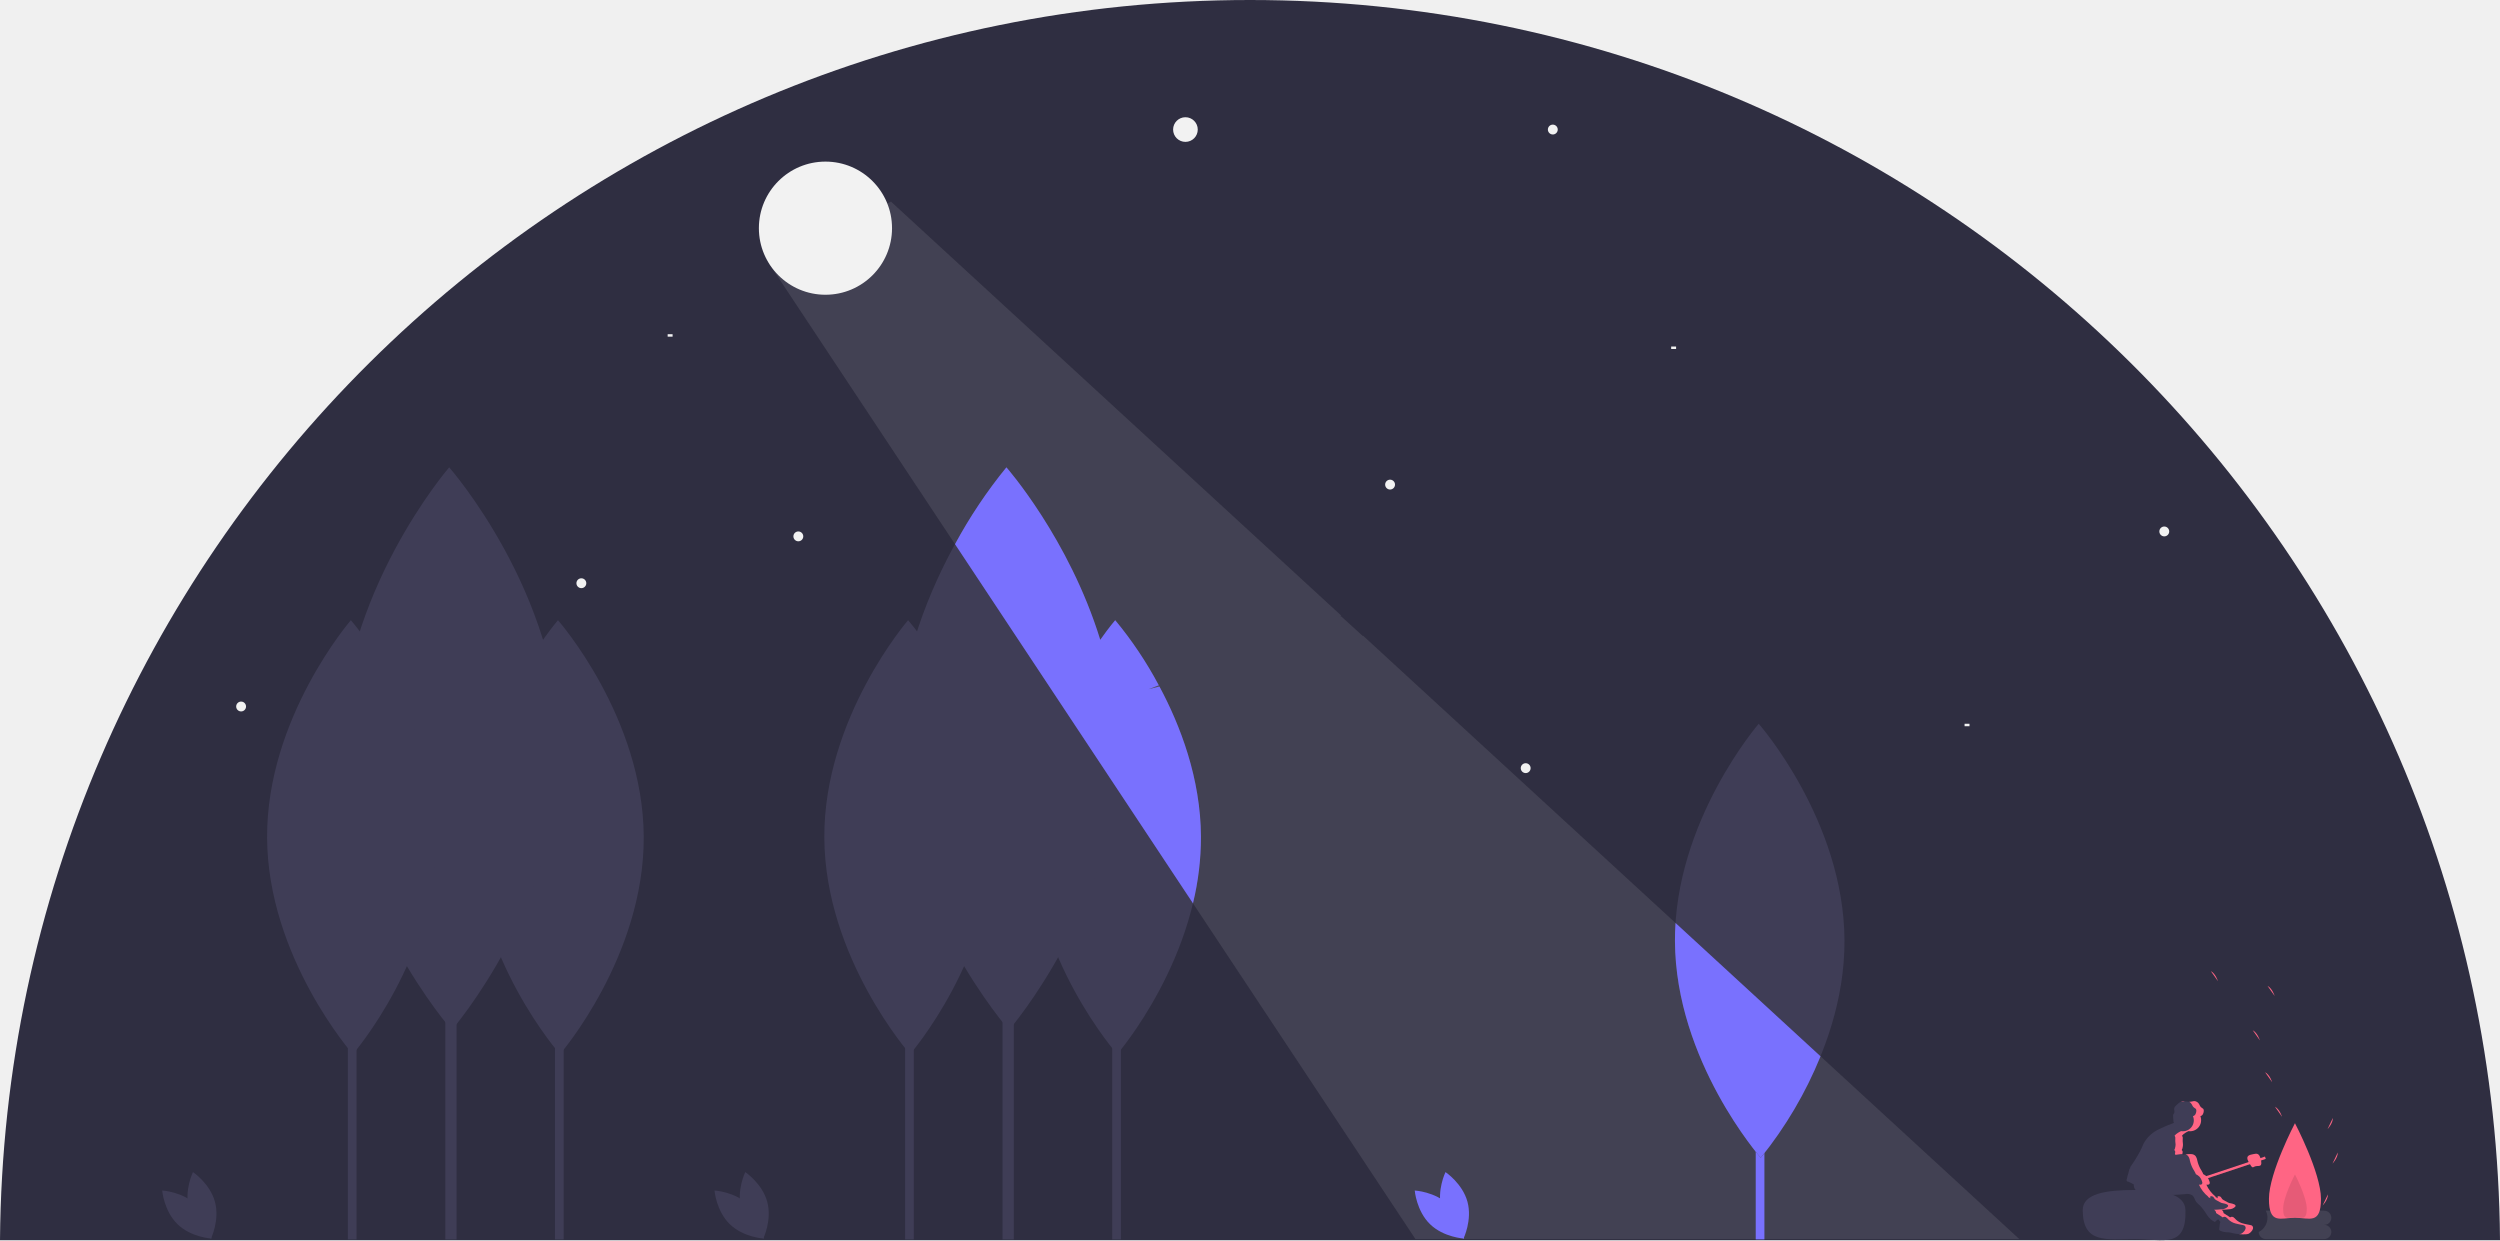
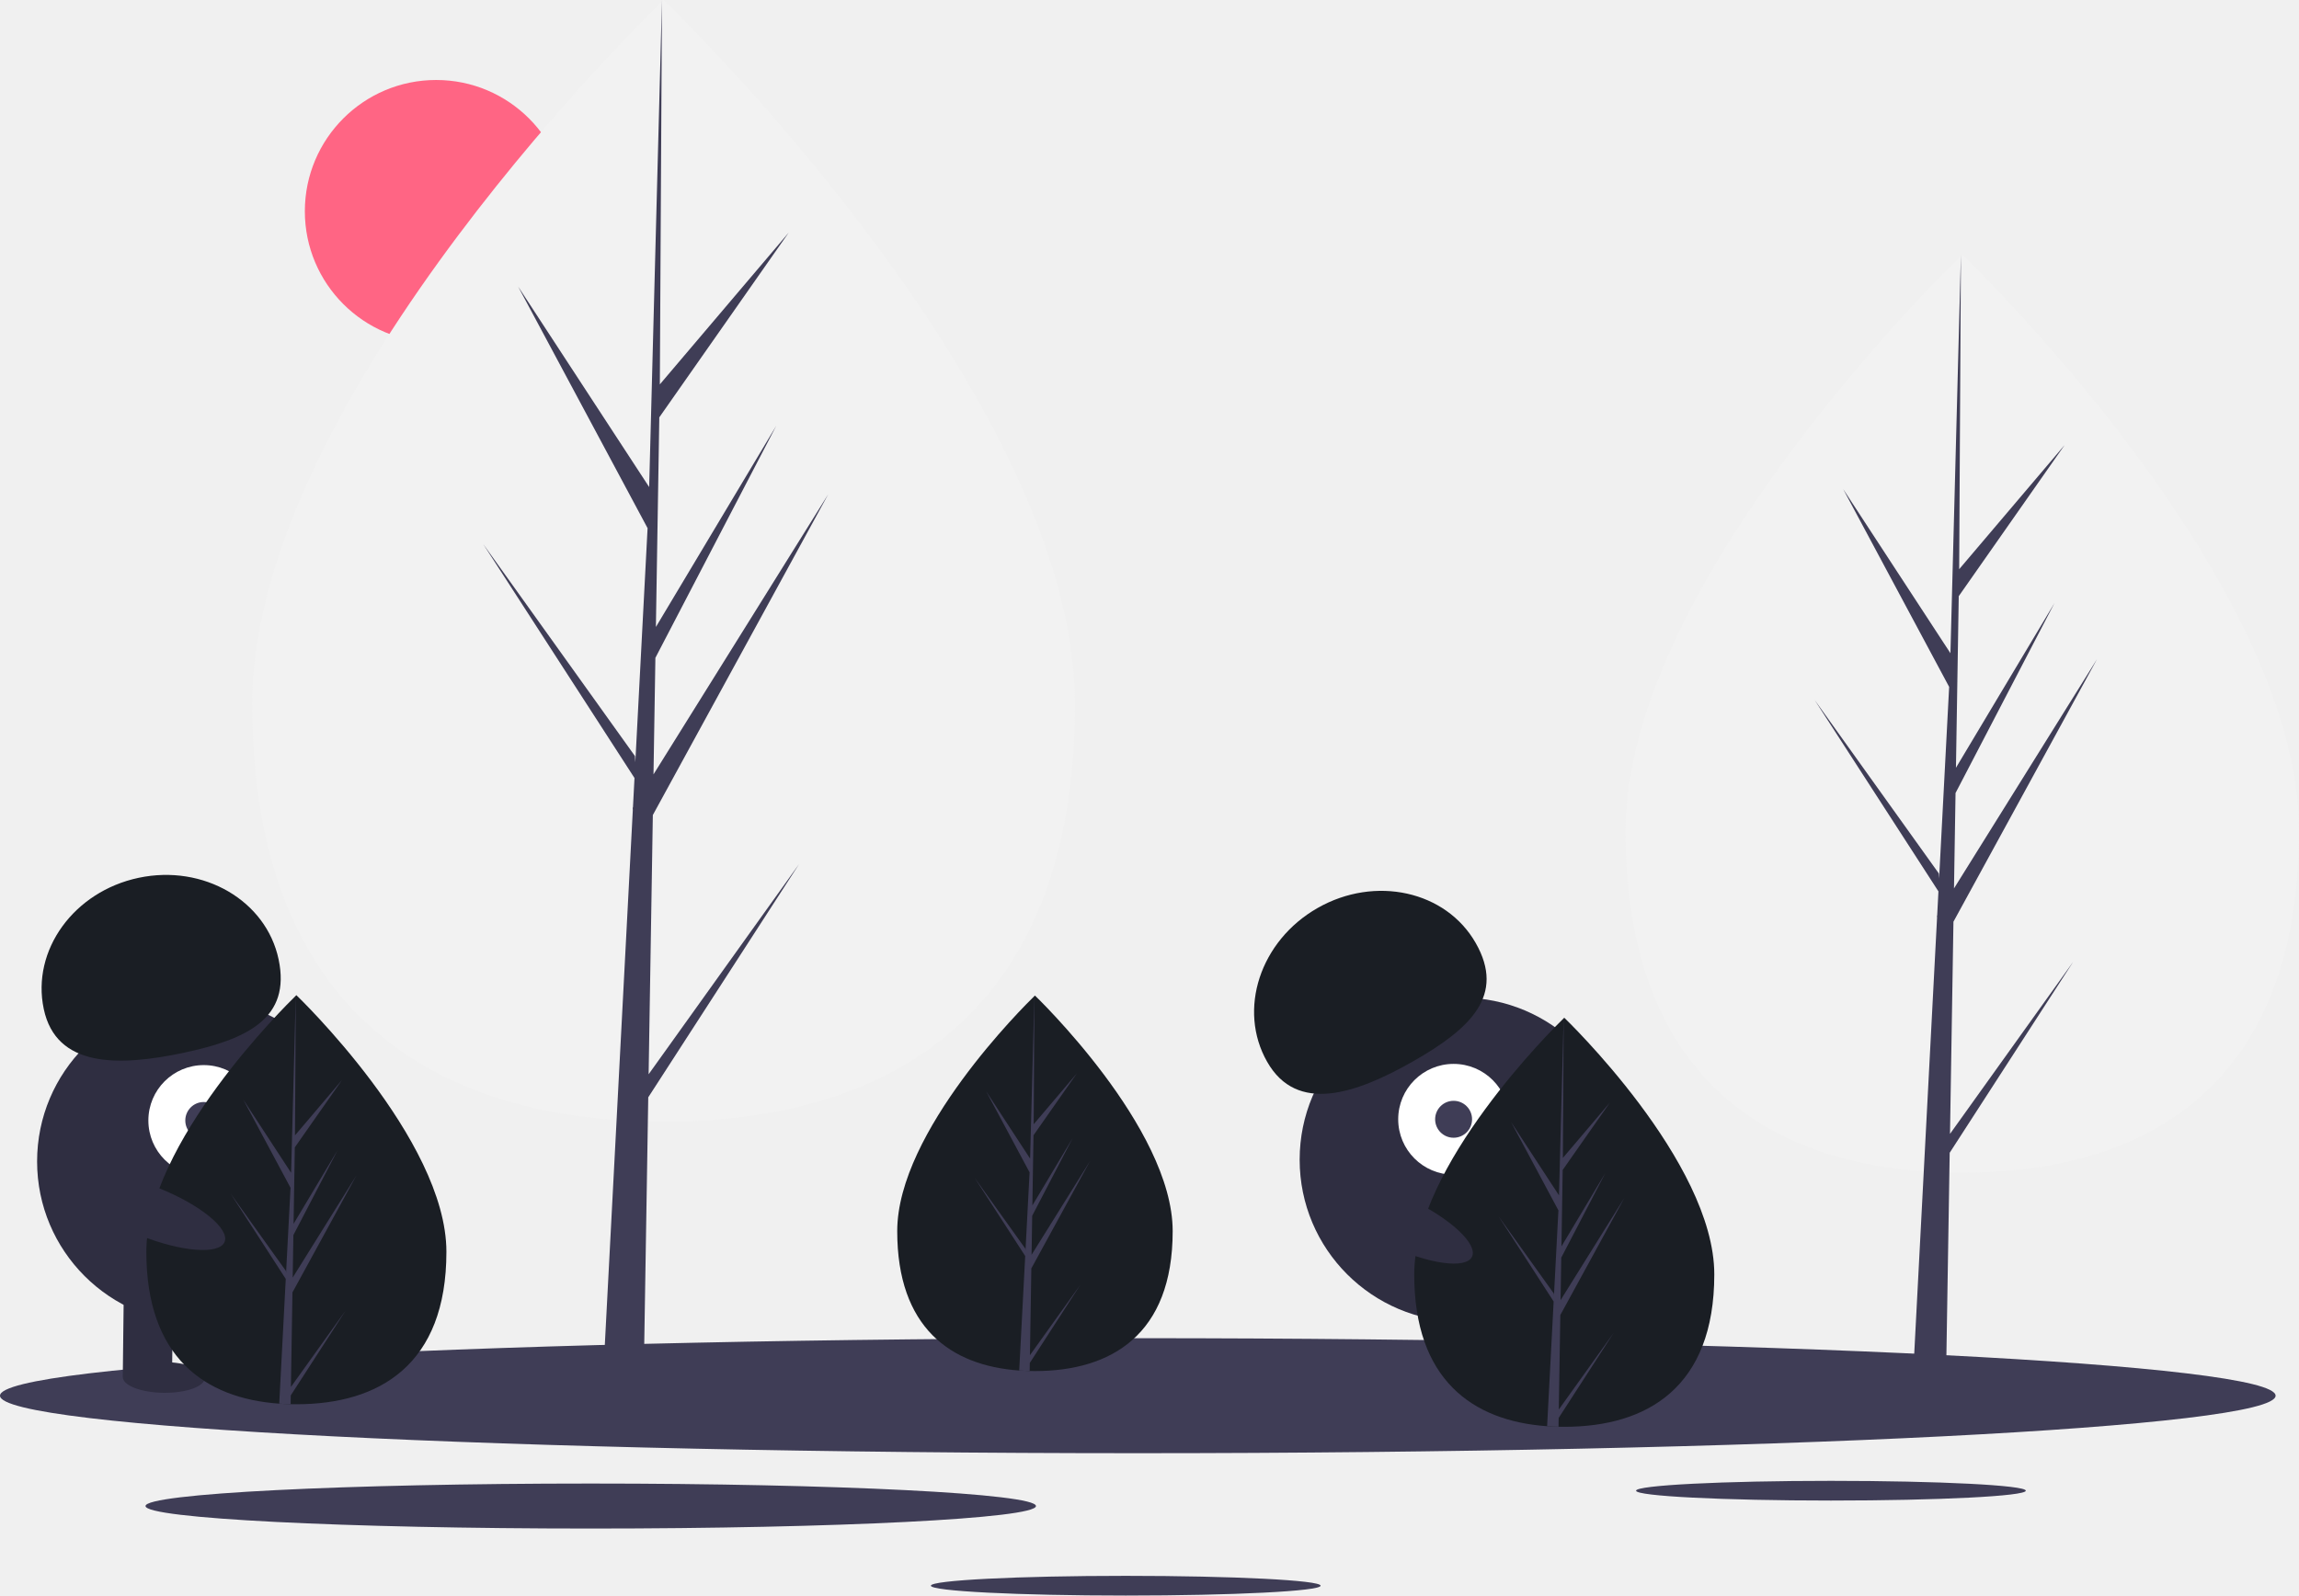
- <svg xmlns="http://www.w3.org/2000/svg" data-name="Layer 1" width="1013.949" height="503" viewBox="0 0 1013.949 503">
-   <path d="M600,198.5c-278.673,0-504.824,224.834-506.975,503H1106.975C1104.824,423.334,878.673,198.5,600,198.5Z" transform="translate(-93.02536 -198.5)" fill="#2f2e41" />
-   <circle cx="480.788" cy="52.544" r="5" fill="#f2f2f2" />
-   <circle cx="323.788" cy="217.544" r="2" fill="#f2f2f2" />
-   <circle cx="618.788" cy="311.544" r="2" fill="#f2f2f2" />
-   <circle cx="97.788" cy="286.544" r="2" fill="#f2f2f2" />
-   <circle cx="877.788" cy="215.544" r="2" fill="#f2f2f2" />
-   <circle cx="235.788" cy="236.544" r="2" fill="#f2f2f2" />
-   <circle cx="563.788" cy="196.544" r="2" fill="#f2f2f2" />
-   <circle cx="629.788" cy="52.544" r="2" fill="#f2f2f2" />
-   <rect x="211.788" y="288.544" width="2" height="1" fill="#f2f2f2" />
-   <rect x="270.788" y="135.544" width="2" height="1" fill="#f2f2f2" />
-   <rect x="414.788" y="249.544" width="2" height="1" fill="#f2f2f2" />
-   <rect x="796.788" y="293.544" width="2" height="1" fill="#f2f2f2" />
-   <rect x="677.788" y="140.544" width="2" height="1" fill="#f2f2f2" />
-   <rect x="225.089" y="363.68" width="3.519" height="139.003" fill="#3f3d56" />
-   <path d="M354.111,537.894c.224,48.606-33.973,88.167-33.973,88.167s-34.56-39.244-34.784-87.85S319.327,450.044,319.327,450.044,353.887,489.288,354.111,537.894Z" transform="translate(-93.02536 -198.5)" fill="#3f3d56" />
-   <rect x="180.61" y="322.472" width="4.562" height="180.211" fill="#3f3d56" />
-   <path d="M320.302,501.938c.29,63.015-44.044,114.305-44.044,114.305s-44.806-50.879-45.096-113.894S275.206,388.044,275.206,388.044,320.012,438.923,320.302,501.938Z" transform="translate(-93.02536 -198.5)" fill="#3f3d56" />
-   <rect x="712.089" y="363.68" width="3.519" height="139.003" fill="#6c63ff" />
-   <path d="M841.111,579.894c.224,48.606-33.973,88.167-33.973,88.167s-34.56-39.244-34.784-87.85S806.327,492.044,806.327,492.044,840.887,531.288,841.111,579.894Z" transform="translate(-93.02536 -198.5)" fill="#3f3d56" />
-   <rect x="141.089" y="363.68" width="3.519" height="139.003" fill="#3f3d56" />
-   <path d="M270.111,537.894c.224,48.606-33.973,88.167-33.973,88.167s-34.56-39.244-34.784-87.85S235.327,450.044,235.327,450.044,269.887,489.288,270.111,537.894Z" transform="translate(-93.02536 -198.5)" fill="#3f3d56" />
-   <rect x="451.089" y="363.68" width="3.519" height="139.003" fill="#3f3d56" />
-   <path d="M580.111,537.894c.224,48.606-33.973,88.167-33.973,88.167s-34.56-39.244-34.784-87.85S545.327,450.044,545.327,450.044,579.887,489.288,580.111,537.894Z" transform="translate(-93.02536 -198.5)" fill="#3f3d56" />
-   <rect x="406.61" y="322.472" width="4.562" height="180.211" fill="#3f3d56" />
-   <path d="M546.302,501.938c.29,63.015-44.044,114.305-44.044,114.305s-44.806-50.879-45.096-113.894S501.206,388.044,501.206,388.044,546.012,438.923,546.302,501.938Z" transform="translate(-93.02536 -198.5)" fill="#3f3d56" />
-   <rect x="367.089" y="363.68" width="3.519" height="139.003" fill="#3f3d56" />
-   <path d="M496.111,537.894c.224,48.606-33.973,88.167-33.973,88.167s-34.56-39.244-34.784-87.85S461.327,450.044,461.327,450.044,495.887,489.288,496.111,537.894Z" transform="translate(-93.02536 -198.5)" fill="#3f3d56" />
-   <path d="M831.387,626.913l-58.804-54.069c-.159,2.43-.241,4.886-.23,7.367.224,48.606,34.784,87.85,34.784,87.85A162.815,162.815,0,0,0,831.387,626.913Z" transform="translate(-93.02536 -198.5)" fill="#6c63ff" />
-   <path d="M393.669,688.784c2.015,7.448,8.916,12.06,8.916,12.06s3.634-7.463,1.62-14.91-8.916-12.06-8.916-12.06S391.654,681.336,393.669,688.784Z" transform="translate(-93.02536 -198.5)" fill="#3f3d56" />
-   <path d="M396.63,687.183c5.529,5.382,6.204,13.655,6.204,13.655s-8.288-.453-13.817-5.834-6.204-13.655-6.204-13.655S391.101,681.802,396.63,687.183Z" transform="translate(-93.02536 -198.5)" fill="#3f3d56" />
-   <path d="M677.669,688.784c2.015,7.448,8.916,12.06,8.916,12.06s3.634-7.463,1.62-14.91-8.916-12.06-8.916-12.06S675.654,681.336,677.669,688.784Z" transform="translate(-93.02536 -198.5)" fill="#6c63ff" />
-   <path d="M680.63,687.183c5.529,5.382,6.204,13.655,6.204,13.655s-8.288-.453-13.817-5.834-6.204-13.655-6.204-13.655S675.101,681.802,680.63,687.183Z" transform="translate(-93.02536 -198.5)" fill="#6c63ff" />
-   <path d="M169.669,688.784c2.015,7.448,8.916,12.06,8.916,12.06s3.634-7.463,1.62-14.91-8.916-12.06-8.916-12.06S167.654,681.336,169.669,688.784Z" transform="translate(-93.02536 -198.5)" fill="#3f3d56" />
-   <path d="M172.63,687.183c5.529,5.382,6.204,13.655,6.204,13.655s-8.288-.453-13.817-5.834-6.204-13.655-6.204-13.655S167.101,681.802,172.63,687.183Z" transform="translate(-93.02536 -198.5)" fill="#3f3d56" />
-   <path d="M480.358,419.207,576.868,564.869a113.626,113.626,0,0,0,3.242-26.975c-.109-23.702-8.383-45.175-16.833-60.96l-4.465,1.109,4.199-1.602A155.072,155.072,0,0,0,545.327,450.044s-2.462,2.85-6.059,7.955c-12.68-41.128-38.061-69.955-38.061-69.955A197.509,197.509,0,0,0,480.358,419.207Z" transform="translate(-93.02536 -198.5)" fill="#6c63ff" />
-   <path d="M1035.643,695.289a2.878,2.878,0,1,0,0-5.755H1011.983a6.434,6.434,0,0,1-2.878,8.633,2.878,2.878,0,0,0,2.878,2.878h23.66a2.878,2.878,0,1,0,0-5.755Z" transform="translate(-93.02536 -198.5)" fill="#f2f2f2" opacity="0.1" />
-   <path d="M979.409,689.351c.404,15.693-9.088,11.693-20.596,11.693s-21,2-21.078-11.693c-.038-6.743,9.397-8.209,20.905-8.209S979.235,682.611,979.409,689.351Z" transform="translate(-93.02536 -198.5)" fill="#3f3d56" />
-   <path d="M1006.33,695.553a1.764,1.764,0,0,0-.596-.192,29.826,29.826,0,0,1-3.099-.663,6.529,6.529,0,0,1-2.743-1.526,6.606,6.606,0,0,0-.966-.925,1.162,1.162,0,0,0-1.26-.091.83.83,0,0,0-.112.106q-.214-.142-.429-.283-1.142-.752-2.295-1.487l-.031-.02a1.057,1.057,0,0,0,.002-.365,1.766,1.766,0,0,0-.766-.95c.992-.01,1.99-.1,2.976-.204a3.569,3.569,0,0,0,2.526-.987.686.686,0,0,0,.176-.408c.001-.311-.319-.514-.607-.632a6.101,6.101,0,0,0-1.187-.35,6.495,6.495,0,0,1-.842-.176,4.242,4.242,0,0,1-.709-.335q-.733-.404-1.466-.807a2.238,2.238,0,0,1-.567-.394c-.249-.263-.359-.636-.613-.895-.234-.239-1.179-.553-1.314-.064-.053.193.151.407.175.623a9.908,9.908,0,0,0-1.015-.558c.019-.043.044-.082.06-.127a13.073,13.073,0,0,1-3.76-4.867c.145.003.291.013.436.011a1.115,1.115,0,0,0,.704-.172.769.769,0,0,0,.25-.625,2.117,2.117,0,0,0-.169-.673,5.151,5.151,0,0,0-.973-1.746,5.841,5.841,0,0,0-1.426-1.013l-.084-.047c-.036-.108-.068-.217-.111-.323a17.172,17.172,0,0,0-1.069-1.903,12.452,12.452,0,0,1-1.223-3.257,4.196,4.196,0,0,0-.772-1.916c-.763-.841-2.072-.82-3.2-.693-.644.073-1.285.17-1.925.269-.006-.016-.006-.034-.013-.05a1.311,1.311,0,0,1-.147-.485,2.013,2.013,0,0,1,.091-.408,1.003,1.003,0,0,0-.28-.921c-.027-.026-.053-.054-.079-.082q.106-.249.194-.503a.604.604,0,0,0,.141-.456,4.824,4.824,0,0,0,.183-1.259,13.788,13.788,0,0,1-.101-2.841,1.591,1.591,0,0,0-.25-.657c-.023-.032-.062-.046-.089-.074a4.022,4.022,0,0,1,.671-.697,10.093,10.093,0,0,1,1.574-.998c.133-.073.318-.125.445-.209a4.456,4.456,0,0,0,.589.059,4.489,4.489,0,0,0,4.208-6.123,1.574,1.574,0,0,0,.98-.723,2.945,2.945,0,0,0,.385-1.246,1.304,1.304,0,0,0-.188-.985,2.202,2.202,0,0,0-.573-.401,2.195,2.195,0,0,1-.713-.722c-.126-.209-.217-.437-.331-.653a2.42,2.42,0,0,0-2.091-1.386,9.038,9.038,0,0,0-1.244.248c-1.4.245-2.922-.495-4.22.082a3.928,3.928,0,0,0-.883.589q-.549.452-1.054.953a2.182,2.182,0,0,0-.643.935c-.176.663.243,1.403-.024,2.034a3.071,3.071,0,0,1-.326.511c-.295.432.025,2.119-.007,2.641a.979.979,0,0,0,.181.724.611.611,0,0,0,.131.1,58.574,58.574,0,0,0-6.379,2.711,13.671,13.671,0,0,0-5.92,5.529c-.352.686-.619,1.411-.937,2.112-.424.936-.937,1.828-1.449,2.719-.625,1.086-1.251,2.175-1.974,3.199a18.335,18.335,0,0,0-1.143,1.694,1.625,1.625,0,0,0-.008.257.459.459,0,0,1-.023.241.372.372,0,0,1-.273.156l-.017.044a15.662,15.662,0,0,0-.406,1.601c-.213.859-.553,1.688-.684,2.564a.682.682,0,0,0,.665,1.062c.749.333,1.471.723,2.19,1.117-.011.053-.027.104-.034.158a2.952,2.952,0,0,0,1.564,2.734,8.051,8.051,0,0,0,3.193.868c.431.052.865.076,1.298.12a8.819,8.819,0,0,0,1.999.81,1.853,1.853,0,0,0,.468.073,1.422,1.422,0,0,0,1.069-.602,73.86,73.86,0,0,0,11.154-.228,4.081,4.081,0,0,1,3.01.467c.804.653.966,1.812,1.563,2.658a9.803,9.803,0,0,0,1.454,1.419,21.67,21.67,0,0,1,2.793,3.671,8.241,8.241,0,0,0,3.365,3.106,2.381,2.381,0,0,1,1.044-.909c.111-.066.218-.143.327-.215a4.109,4.109,0,0,0,.511.666c.143.155.286.319.42.487-.004 0-.008-.002-.012-.001-.195.031-.26.274-.282.47q-.128,1.125-.257,2.249a.837.837,0,0,0,.03.445.786.786,0,0,0,.405.336,6.091,6.091,0,0,0,2.219.585c.387.026.777.015,1.164.05a14.058,14.058,0,0,1,1.88.375,17.673,17.673,0,0,0,5.127.401,3.261,3.261,0,0,0,1.04-.197,3.092,3.092,0,0,0,1.026-.795,2.907,2.907,0,0,0,.772-1.237A1.201,1.201,0,0,0,1006.33,695.553Z" transform="translate(-93.02536 -198.5)" fill="#3f3d56" />
-   <path d="M978.666,645.319c.166-.029.33-.074.493-.116a3.605,3.605,0,0,0-1.565.151A4.366,4.366,0,0,0,978.666,645.319Z" transform="translate(-93.02536 -198.5)" fill="#ff6584" />
-   <path d="M982.001,646.457c.114.216.204.444.331.653a2.195,2.195,0,0,0,.713.722,2.202,2.202,0,0,1,.573.401,1.304,1.304,0,0,1,.188.985,2.945,2.945,0,0,1-.385,1.246,1.574,1.574,0,0,1-.98.723,4.409,4.409,0,0,1-4.796,6.064c-.127.084-.312.136-.445.209a10.093,10.093,0,0,0-1.574.998,4.022,4.022,0,0,0-.671.697c.027.028.066.043.089.074a1.591,1.591,0,0,1,.25.657,13.788,13.788,0,0,0,.101,2.841,4.824,4.824,0,0,1-.183,1.259.604.604,0,0,1-.141.456q-.089.254-.194.503c.026.028.053.057.079.082a1.003,1.003,0,0,1,.28.921,2.013,2.013,0,0,0-.091.408,1.311,1.311,0,0,0,.147.485c.006.016.007.034.013.05.64-.099,1.281-.196,1.925-.269a9.454,9.454,0,0,1,.955-.063.66.66,0,0,1-.04-.203,2.013,2.013,0,0,1,.091-.408,1.003,1.003,0,0,0-.28-.921c-.027-.026-.053-.054-.079-.082q.106-.249.194-.503a.604.604,0,0,0,.141-.456,4.824,4.824,0,0,0,.183-1.259,13.788,13.788,0,0,1-.101-2.841,1.591,1.591,0,0,0-.25-.657c-.023-.032-.062-.046-.089-.074a4.022,4.022,0,0,1,.671-.697,10.093,10.093,0,0,1,1.574-.998c.133-.073.318-.125.445-.209a4.456,4.456,0,0,0,.589.059,4.489,4.489,0,0,0,4.208-6.123,1.574,1.574,0,0,0,.98-.723,2.945,2.945,0,0,0,.385-1.246,1.304,1.304,0,0,0-.188-.985,2.202,2.202,0,0,0-.573-.401,2.195,2.195,0,0,1-.713-.722c-.126-.209-.217-.437-.331-.653a2.42,2.42,0,0,0-2.091-1.386,9.038,9.038,0,0,0-1.244.248,3.784,3.784,0,0,1-.693.046A2.792,2.792,0,0,1,982.001,646.457Z" transform="translate(-93.02536 -198.5)" fill="#ff6584" />
-   <path d="M1006.33,695.553a1.764,1.764,0,0,0-.596-.192,29.826,29.826,0,0,1-3.099-.663,6.529,6.529,0,0,1-2.743-1.526,6.606,6.606,0,0,0-.966-.925,1.162,1.162,0,0,0-1.26-.091.83.83,0,0,0-.112.106q-.214-.142-.429-.283-1.142-.752-2.295-1.487l-.031-.02a1.057,1.057,0,0,0,.002-.365,1.766,1.766,0,0,0-.766-.95c.992-.01,1.99-.1,2.976-.204a3.569,3.569,0,0,0,2.526-.987.686.686,0,0,0,.176-.408c.001-.311-.319-.514-.607-.632a6.101,6.101,0,0,0-1.187-.35,6.495,6.495,0,0,1-.842-.176,4.242,4.242,0,0,1-.709-.335q-.733-.404-1.466-.807a2.238,2.238,0,0,1-.567-.394c-.249-.263-.359-.636-.613-.895-.234-.239-1.179-.553-1.314-.064-.053.193.151.407.175.623a9.908,9.908,0,0,0-1.015-.558c.019-.043.044-.082.06-.127a13.073,13.073,0,0,1-3.76-4.867c.145.003.291.013.436.011a1.115,1.115,0,0,0,.704-.172.769.769,0,0,0,.25-.625,2.117,2.117,0,0,0-.169-.673,5.151,5.151,0,0,0-.973-1.746,5.841,5.841,0,0,0-1.426-1.013l-.084-.047c-.036-.108-.068-.217-.111-.323a17.172,17.172,0,0,0-1.069-1.903,12.452,12.452,0,0,1-1.223-3.257,4.196,4.196,0,0,0-.772-1.916c-.763-.841-2.072-.82-3.2-.693-.252.028-.503.071-.754.105a2.132,2.132,0,0,1,.954.587,4.196,4.196,0,0,1,.772,1.916,12.452,12.452,0,0,0,1.223,3.257,17.172,17.172,0,0,1,1.069,1.903c.043.106.076.215.111.323l.084.047a5.841,5.841,0,0,1,1.426,1.013,5.151,5.151,0,0,1,.973,1.746,2.117,2.117,0,0,1,.169.673.769.769,0,0,1-.25.625,1.115,1.115,0,0,1-.704.172c-.145.001-.291-.008-.436-.011a13.073,13.073,0,0,0,3.76,4.867c-.016.045-.042.084-.06.127a9.908,9.908,0,0,1,1.015.558c-.025-.216-.229-.43-.175-.623.135-.489,1.081-.175,1.314.064.254.259.364.631.613.895a2.238,2.238,0,0,0,.567.394q.733.403,1.466.807a4.242,4.242,0,0,0,.709.335,6.495,6.495,0,0,0,.842.176,6.101,6.101,0,0,1,1.187.35c.287.118.608.321.607.632a.686.686,0,0,1-.176.408,3.569,3.569,0,0,1-2.526.987c-.986.104-1.983.195-2.976.204a1.766,1.766,0,0,1,.766.95,1.057,1.057,0,0,1-.002.365l.031.02q1.153.735,2.295,1.487.215.141.429.283a.83.83,0,0,1,.112-.106,1.162,1.162,0,0,1,1.26.091,6.606,6.606,0,0,1,.966.925,6.529,6.529,0,0,0,2.743,1.526,29.826,29.826,0,0,0,3.099.663,1.764,1.764,0,0,1,.596.192,1.201,1.201,0,0,1,.443,1.305,2.907,2.907,0,0,1-.772,1.237,3.092,3.092,0,0,1-1.026.795,2.675,2.675,0,0,1-.761.167,17.649,17.649,0,0,0,2.721.03,3.261,3.261,0,0,0,1.04-.197,3.092,3.092,0,0,0,1.026-.795,2.907,2.907,0,0,0,.772-1.237A1.201,1.201,0,0,0,1006.33,695.553Z" transform="translate(-93.02536 -198.5)" fill="#ff6584" />
-   <path d="M989.694,693.049c.05.045.098.092.149.136-.037-.054-.078-.106-.111-.161Z" transform="translate(-93.02536 -198.5)" fill="#ff6584" />
-   <path d="M1034.364,684.738c0,10.595-4.724,7.673-10.551,7.673s-10.551,2.921-10.551-7.673,10.551-30.694,10.551-30.694S1034.364,674.143,1034.364,684.738Z" transform="translate(-93.02536 -198.5)" fill="#ff6584" />
-   <path d="M1028.609,688.791c0,4.816-2.147,3.488-4.796,3.488s-4.796,1.328-4.796-3.488,4.796-13.952,4.796-13.952S1028.609,683.976,1028.609,688.791Z" transform="translate(-93.02536 -198.5)" opacity="0.1" />
-   <path d="M1037.038,656.428s2.192-2.279,2.148-4.515" transform="translate(-93.02536 -198.5)" fill="#ff6584" />
-   <path d="M1014.575,637.436s-.915-3.027-2.886-4.083" transform="translate(-93.02536 -198.5)" fill="#ff6584" />
-   <path d="M992.575,596.436s-.915-3.027-2.886-4.083" transform="translate(-93.02536 -198.5)" fill="#ff6584" />
-   <path d="M1018.575,651.436s-.915-3.027-2.886-4.083" transform="translate(-93.02536 -198.5)" fill="#ff6584" />
-   <path d="M1015.575,602.436s-.915-3.027-2.886-4.083" transform="translate(-93.02536 -198.5)" fill="#ff6584" />
-   <path d="M1009.575,620.436s-.915-3.027-2.886-4.083" transform="translate(-93.02536 -198.5)" fill="#ff6584" />
-   <path d="M1035.038,687.428s2.192-2.279,2.148-4.515" transform="translate(-93.02536 -198.5)" fill="#ff6584" />
-   <path d="M1039.038,670.428s2.192-2.279,2.148-4.515" transform="translate(-93.02536 -198.5)" fill="#ff6584" />
-   <rect x="987.164" y="671.544" width="25.298" height="1.001" transform="translate(-254.2372 152.1557) rotate(-18.43495)" fill="#ff6584" />
-   <path d="M1009.912,668.523c.901,3.521-.612,2.68-1.991,2.965s-1.108,1.555-3.004-1.931c-1.311-2.411.612-2.68,1.991-2.965S1009.297,666.119,1009.912,668.523Z" transform="translate(-93.02536 -198.5)" fill="#ff6584" />
-   <polygon points="574.728 277.957 574.728 277.957 574.727 277.956 552.908 257.894 552.712 257.943 543.975 250 543.553 249.877 544.008 249.704 451.089 164.271 451.089 164.271 361.353 81.762 315.628 106.016 311.888 106.844 366.685 189.544 574.068 502.544 818.988 502.544 574.728 277.957" fill="#f2f2f2" opacity="0.1" />
-   <circle cx="334.788" cy="92.544" r="27" fill="#f2f2f2" />
+ <svg xmlns="http://www.w3.org/2000/svg" data-name="Layer 1" width="1120.592" height="777.916" viewBox="0 0 1120.592 777.916">
+   <circle cx="212.592" cy="103" r="64" fill="#ff6584" />
+   <path d="M563.68,404.164c0,151.011-89.774,203.739-200.516,203.739S162.649,555.175,162.649,404.164,363.165,61.042,363.165,61.042,563.68,253.152,563.68,404.164Z" transform="translate(-39.70387 -61.04208)" fill="#f2f2f2" />
+   <polygon points="316.156 523.761 318.21 397.378 403.674 241.024 318.532 377.552 319.455 320.725 378.357 207.605 319.699 305.687 319.699 305.687 321.359 203.481 384.433 113.423 321.621 187.409 322.658 0 316.138 248.096 316.674 237.861 252.547 139.704 315.646 257.508 309.671 371.654 309.493 368.625 235.565 265.329 309.269 379.328 308.522 393.603 308.388 393.818 308.449 394.99 293.29 684.589 313.544 684.589 315.974 535.005 389.496 421.285 316.156 523.761" fill="#3f3d56" />
+   <path d="M1160.296,466.014c0,123.61-73.484,166.77-164.132,166.77s-164.132-43.16-164.132-166.77S996.165,185.152,996.165,185.152,1160.296,342.404,1160.296,466.014Z" transform="translate(-39.70387 -61.04208)" fill="#f2f2f2" />
+   <polygon points="950.482 552.833 952.162 449.383 1022.119 321.4 952.426 433.154 953.182 386.639 1001.396 294.044 953.382 374.329 953.382 374.329 954.741 290.669 1006.369 216.952 954.954 277.514 955.804 124.11 950.467 327.188 950.906 318.811 898.414 238.464 950.064 334.893 945.173 428.327 945.027 425.847 884.514 341.294 944.844 434.608 944.232 446.293 944.123 446.469 944.173 447.428 931.764 684.478 948.343 684.478 950.332 562.037 1010.514 468.952 950.482 552.833" fill="#3f3d56" />
+   <ellipse cx="554.592" cy="680.479" rx="554.592" ry="28.034" fill="#3f3d56" />
+   <ellipse cx="892.445" cy="726.797" rx="94.989" ry="4.802" fill="#3f3d56" />
+   <ellipse cx="548.72" cy="773.114" rx="94.989" ry="4.802" fill="#3f3d56" />
+   <ellipse cx="287.944" cy="734.279" rx="217.014" ry="10.97" fill="#3f3d56" />
+   <circle cx="97.084" cy="566.27" r="79" fill="#2f2e41" />
+   <rect x="99.805" y="689.023" width="24" height="43" transform="translate(-31.32451 -62.31008) rotate(0.67509)" fill="#2f2e41" />
+   <rect x="147.802" y="689.589" width="24" height="43" transform="translate(-31.31452 -62.87555) rotate(0.67509)" fill="#2f2e41" />
+   <ellipse cx="119.546" cy="732.616" rx="7.5" ry="20" transform="translate(-654.1319 782.4795) rotate(-89.32491)" fill="#2f2e41" />
+   <ellipse cx="167.554" cy="732.182" rx="7.5" ry="20" transform="translate(-606.2547 830.0553) rotate(-89.32491)" fill="#2f2e41" />
+   <circle cx="99.319" cy="546.295" r="27" fill="#fff" />
+   <circle cx="99.319" cy="546.295" r="9" fill="#3f3d56" />
+   <path d="M61.026,552.946c-6.042-28.641,14.688-57.265,46.3-63.934s62.138,11.143,68.18,39.784-14.978,38.93-46.591,45.599S67.068,581.587,61.026,552.946Z" transform="translate(-39.70387 -61.04208)" fill="#1a1e24" />
+   <path d="M257.296,671.384c0,55.076-32.74,74.306-73.13,74.306q-1.404,0-2.803-.031c-1.871-.04-3.725-.129-5.556-.254-36.451-2.58-64.771-22.799-64.771-74.021,0-53.008,67.739-119.896,72.827-124.846l.009-.009c.196-.192.294-.285.294-.285S257.296,616.308,257.296,671.384Z" transform="translate(-39.70387 -61.04208)" fill="#1a1e24" />
+   <path d="M181.502,737.265l26.747-37.374-26.814,41.477-.071,4.291c-1.871-.04-3.725-.129-5.556-.254l2.883-55.103-.022-.428.049-.08.272-5.204-26.881-41.58,26.965,37.677.062,1.105,2.179-41.633-23.013-42.966,23.294,35.658,2.268-86.314.009-.294v.285l-.379,68.064,22.911-26.983-23.004,32.847-.606,37.276L204.185,621.958l-21.48,41.259-.339,20.723,31.056-49.791-31.171,57.023Z" transform="translate(-39.70387 -61.04208)" fill="#3f3d56" />
+   <circle cx="712.485" cy="565.415" r="79" fill="#2f2e41" />
+   <rect x="741.777" y="691.824" width="24" height="43" transform="translate(-215.9946 191.864) rotate(-17.08345)" fill="#2f2e41" />
+   <rect x="787.659" y="677.723" width="24" height="43" transform="matrix(0.95588, -0.29376, 0.29376, 0.95588, -209.8279, 204.7204)" fill="#2f2e41" />
+   <ellipse cx="767.887" cy="732.003" rx="20" ry="7.5" transform="translate(-220.8593 196.8331) rotate(-17.08345)" fill="#2f2e41" />
+   <ellipse cx="813.475" cy="716.946" rx="20" ry="7.5" transform="translate(-214.4248 209.561) rotate(-17.08345)" fill="#2f2e41" />
+   <circle cx="708.522" cy="545.71" r="27" fill="#fff" />
+   <circle cx="708.522" cy="545.71" r="9" fill="#3f3d56" />
+   <path d="M657.355,578.743c-14.49-25.433-3.478-59.016,24.594-75.009s62.576-8.341,77.065,17.093-2.391,41.644-30.463,57.637S671.845,604.176,657.355,578.743Z" transform="translate(-39.70387 -61.04208)" fill="#1a1e24" />
+   <path d="M611.296,661.299c0,50.557-30.054,68.21-67.13,68.21q-1.288,0-2.573-.029c-1.718-.037-3.419-.119-5.1-.233-33.461-2.368-59.457-20.929-59.457-67.948,0-48.659,62.181-110.059,66.852-114.603l.008-.008c.18-.176.27-.262.27-.262S611.296,610.742,611.296,661.299Z" transform="translate(-39.70387 -61.04208)" fill="#1a1e24" />
+   <path d="M541.72,721.774l24.553-34.307-24.614,38.074-.065,3.939c-1.718-.037-3.419-.119-5.1-.233l2.646-50.582-.02-.393.045-.074.249-4.777-24.675-38.168,24.753,34.585.057,1.014,2-38.217-21.125-39.44L541.806,625.928l2.082-79.232.008-.27v.262l-.348,62.48,21.031-24.769-21.117,30.152-.556,34.217,19.636-32.839-19.718,37.874-.311,19.023,28.508-45.706-28.614,52.344Z" transform="translate(-39.70387 -61.04208)" fill="#3f3d56" />
+   <path d="M875.296,682.384c0,55.076-32.74,74.306-73.13,74.306q-1.403,0-2.803-.031c-1.871-.04-3.725-.129-5.556-.254-36.451-2.58-64.771-22.799-64.771-74.021,0-53.008,67.739-119.896,72.827-124.846l.009-.009c.196-.192.294-.285.294-.285S875.296,627.308,875.296,682.384Z" transform="translate(-39.70387 -61.04208)" fill="#1a1e24" />
+   <path d="M799.502,748.265l26.747-37.374-26.814,41.477-.071,4.291c-1.871-.04-3.725-.129-5.556-.254l2.883-55.103-.022-.428.049-.08.272-5.204L770.108,654.011l26.965,37.677.062,1.105,2.179-41.633-23.013-42.966,23.294,35.658,2.268-86.314.009-.294v.285l-.379,68.064,22.911-26.983-23.004,32.847-.606,37.276L822.185,632.958l-21.48,41.259-.339,20.723,31.056-49.791-31.171,57.023Z" transform="translate(-39.70387 -61.04208)" fill="#3f3d56" />
+   <ellipse cx="721.517" cy="656.822" rx="12.4" ry="39.5" transform="translate(-220.8352 966.2232) rotate(-64.62574)" fill="#2f2e41" />
+   <ellipse cx="112.517" cy="651.822" rx="12.4" ry="39.5" transform="translate(-574.0794 452.7137) rotate(-68.15829)" fill="#2f2e41" />
</svg>
